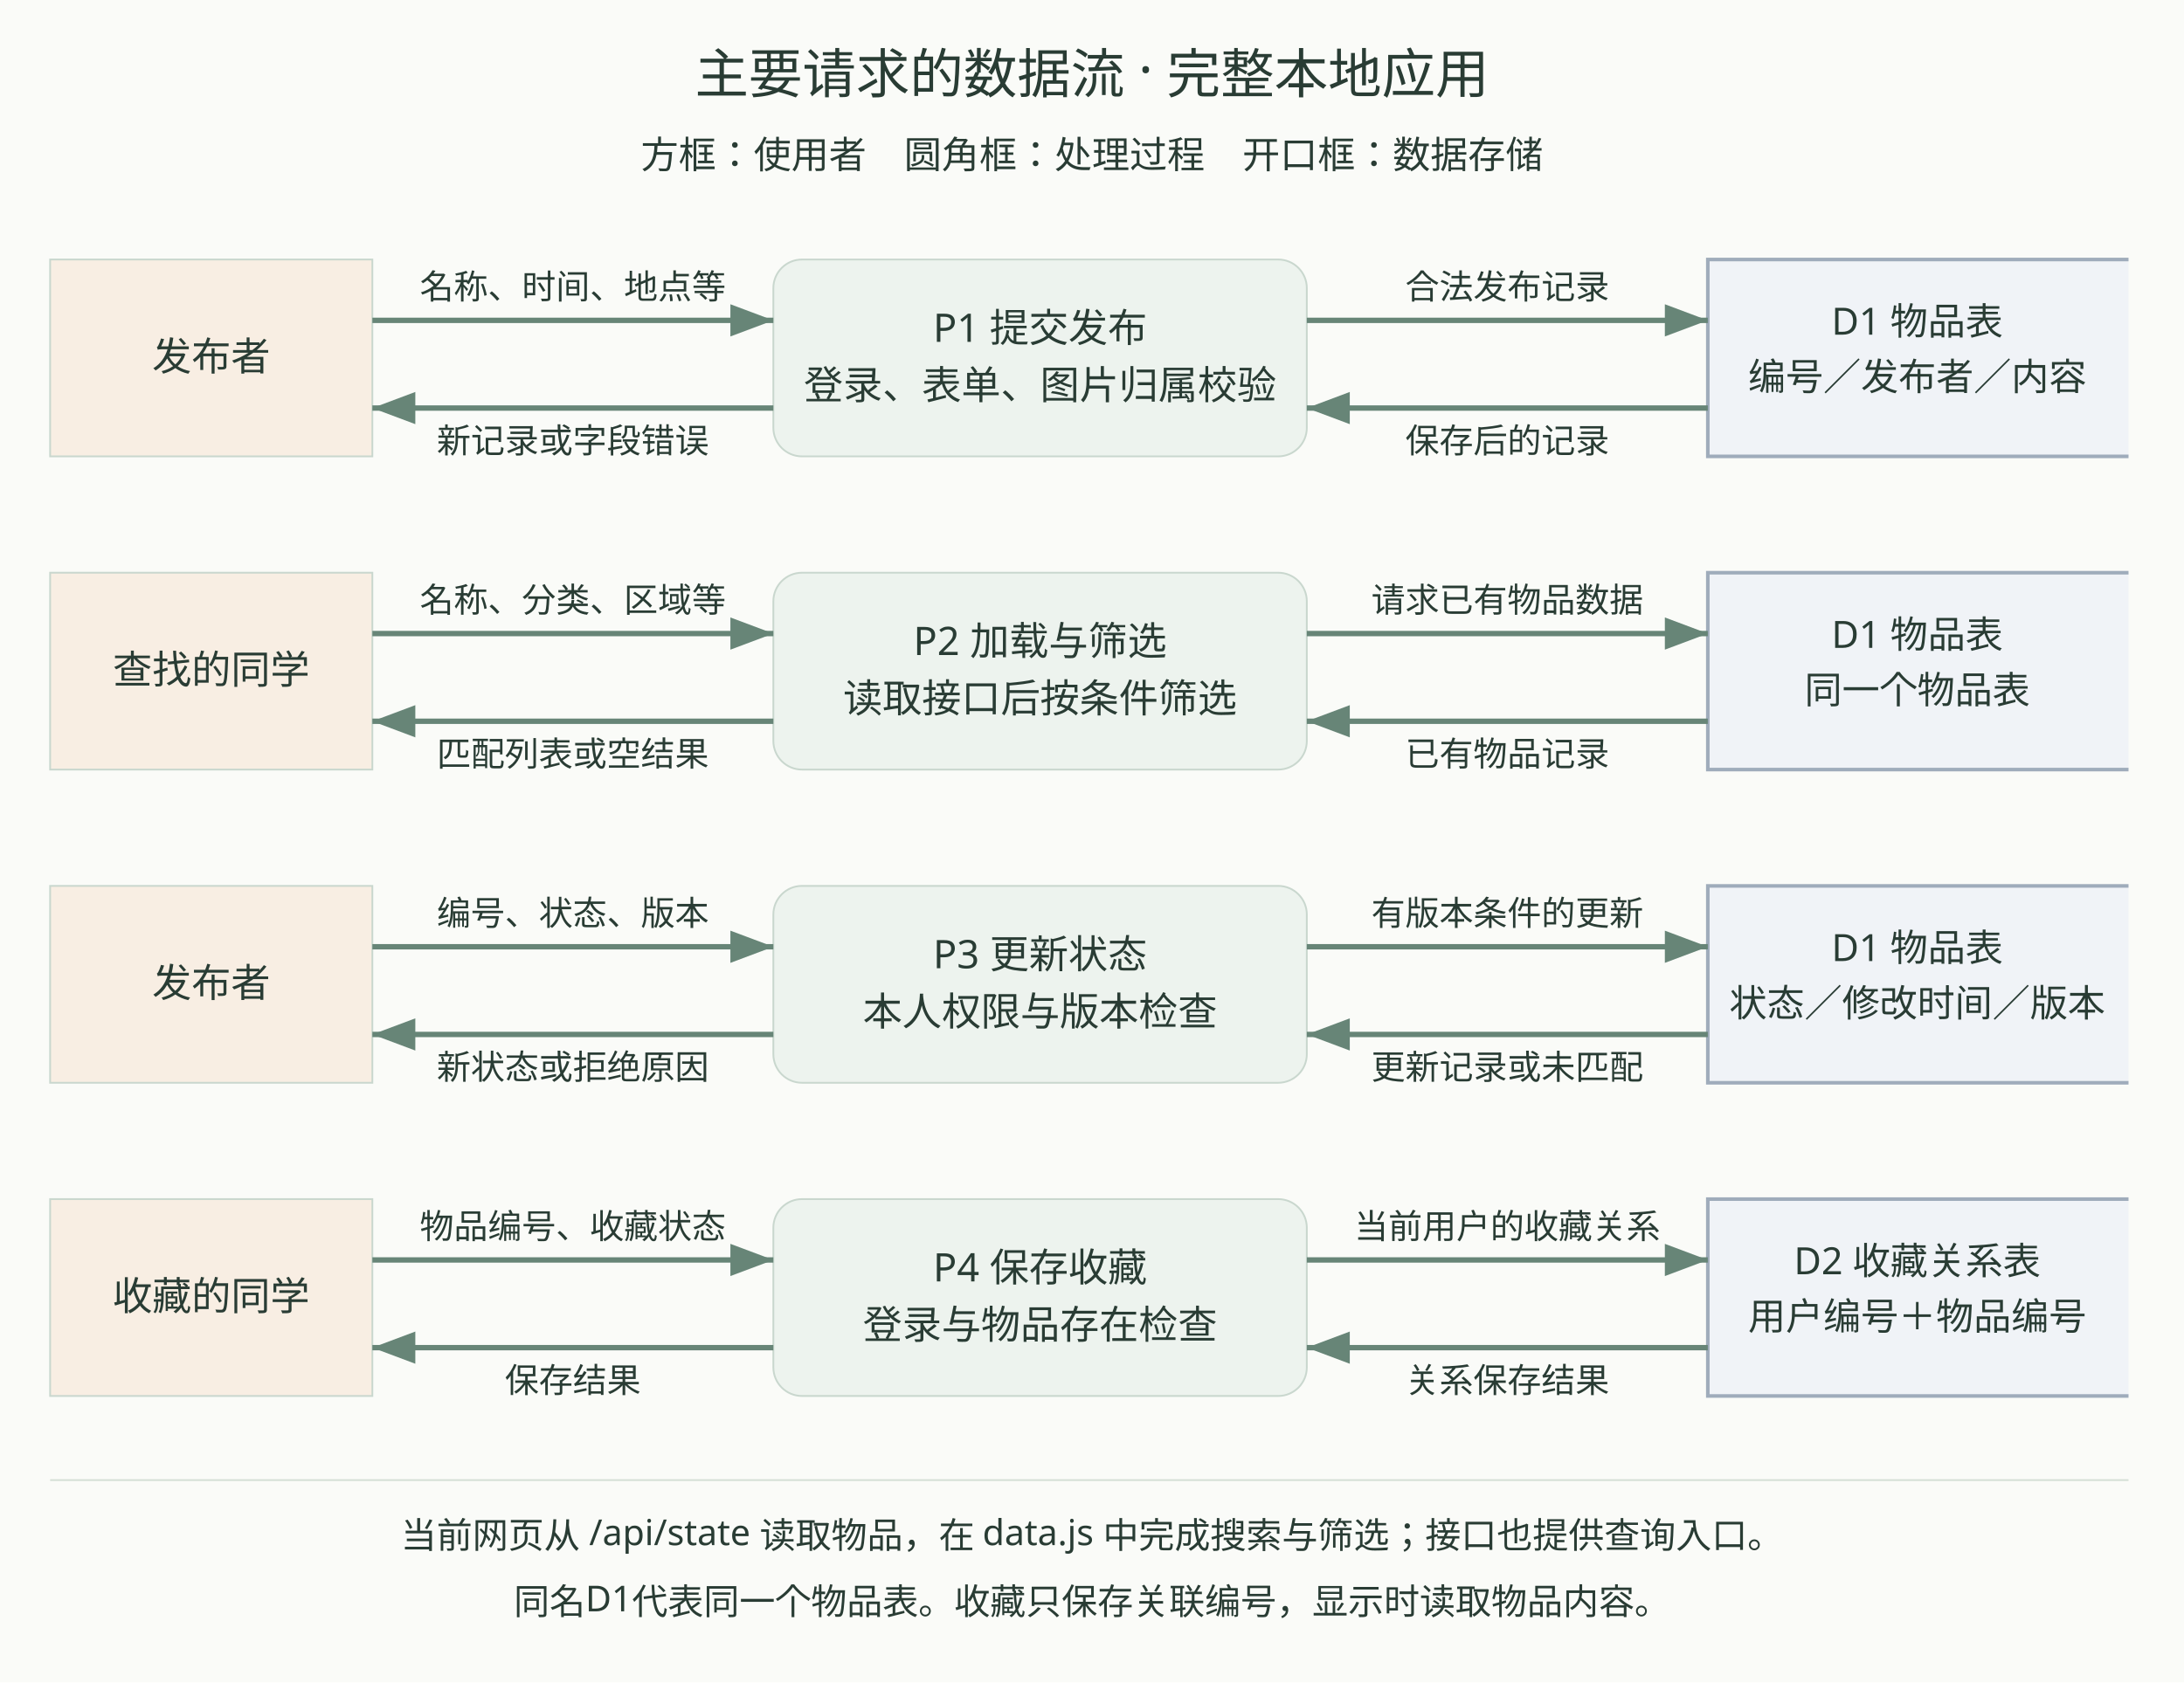
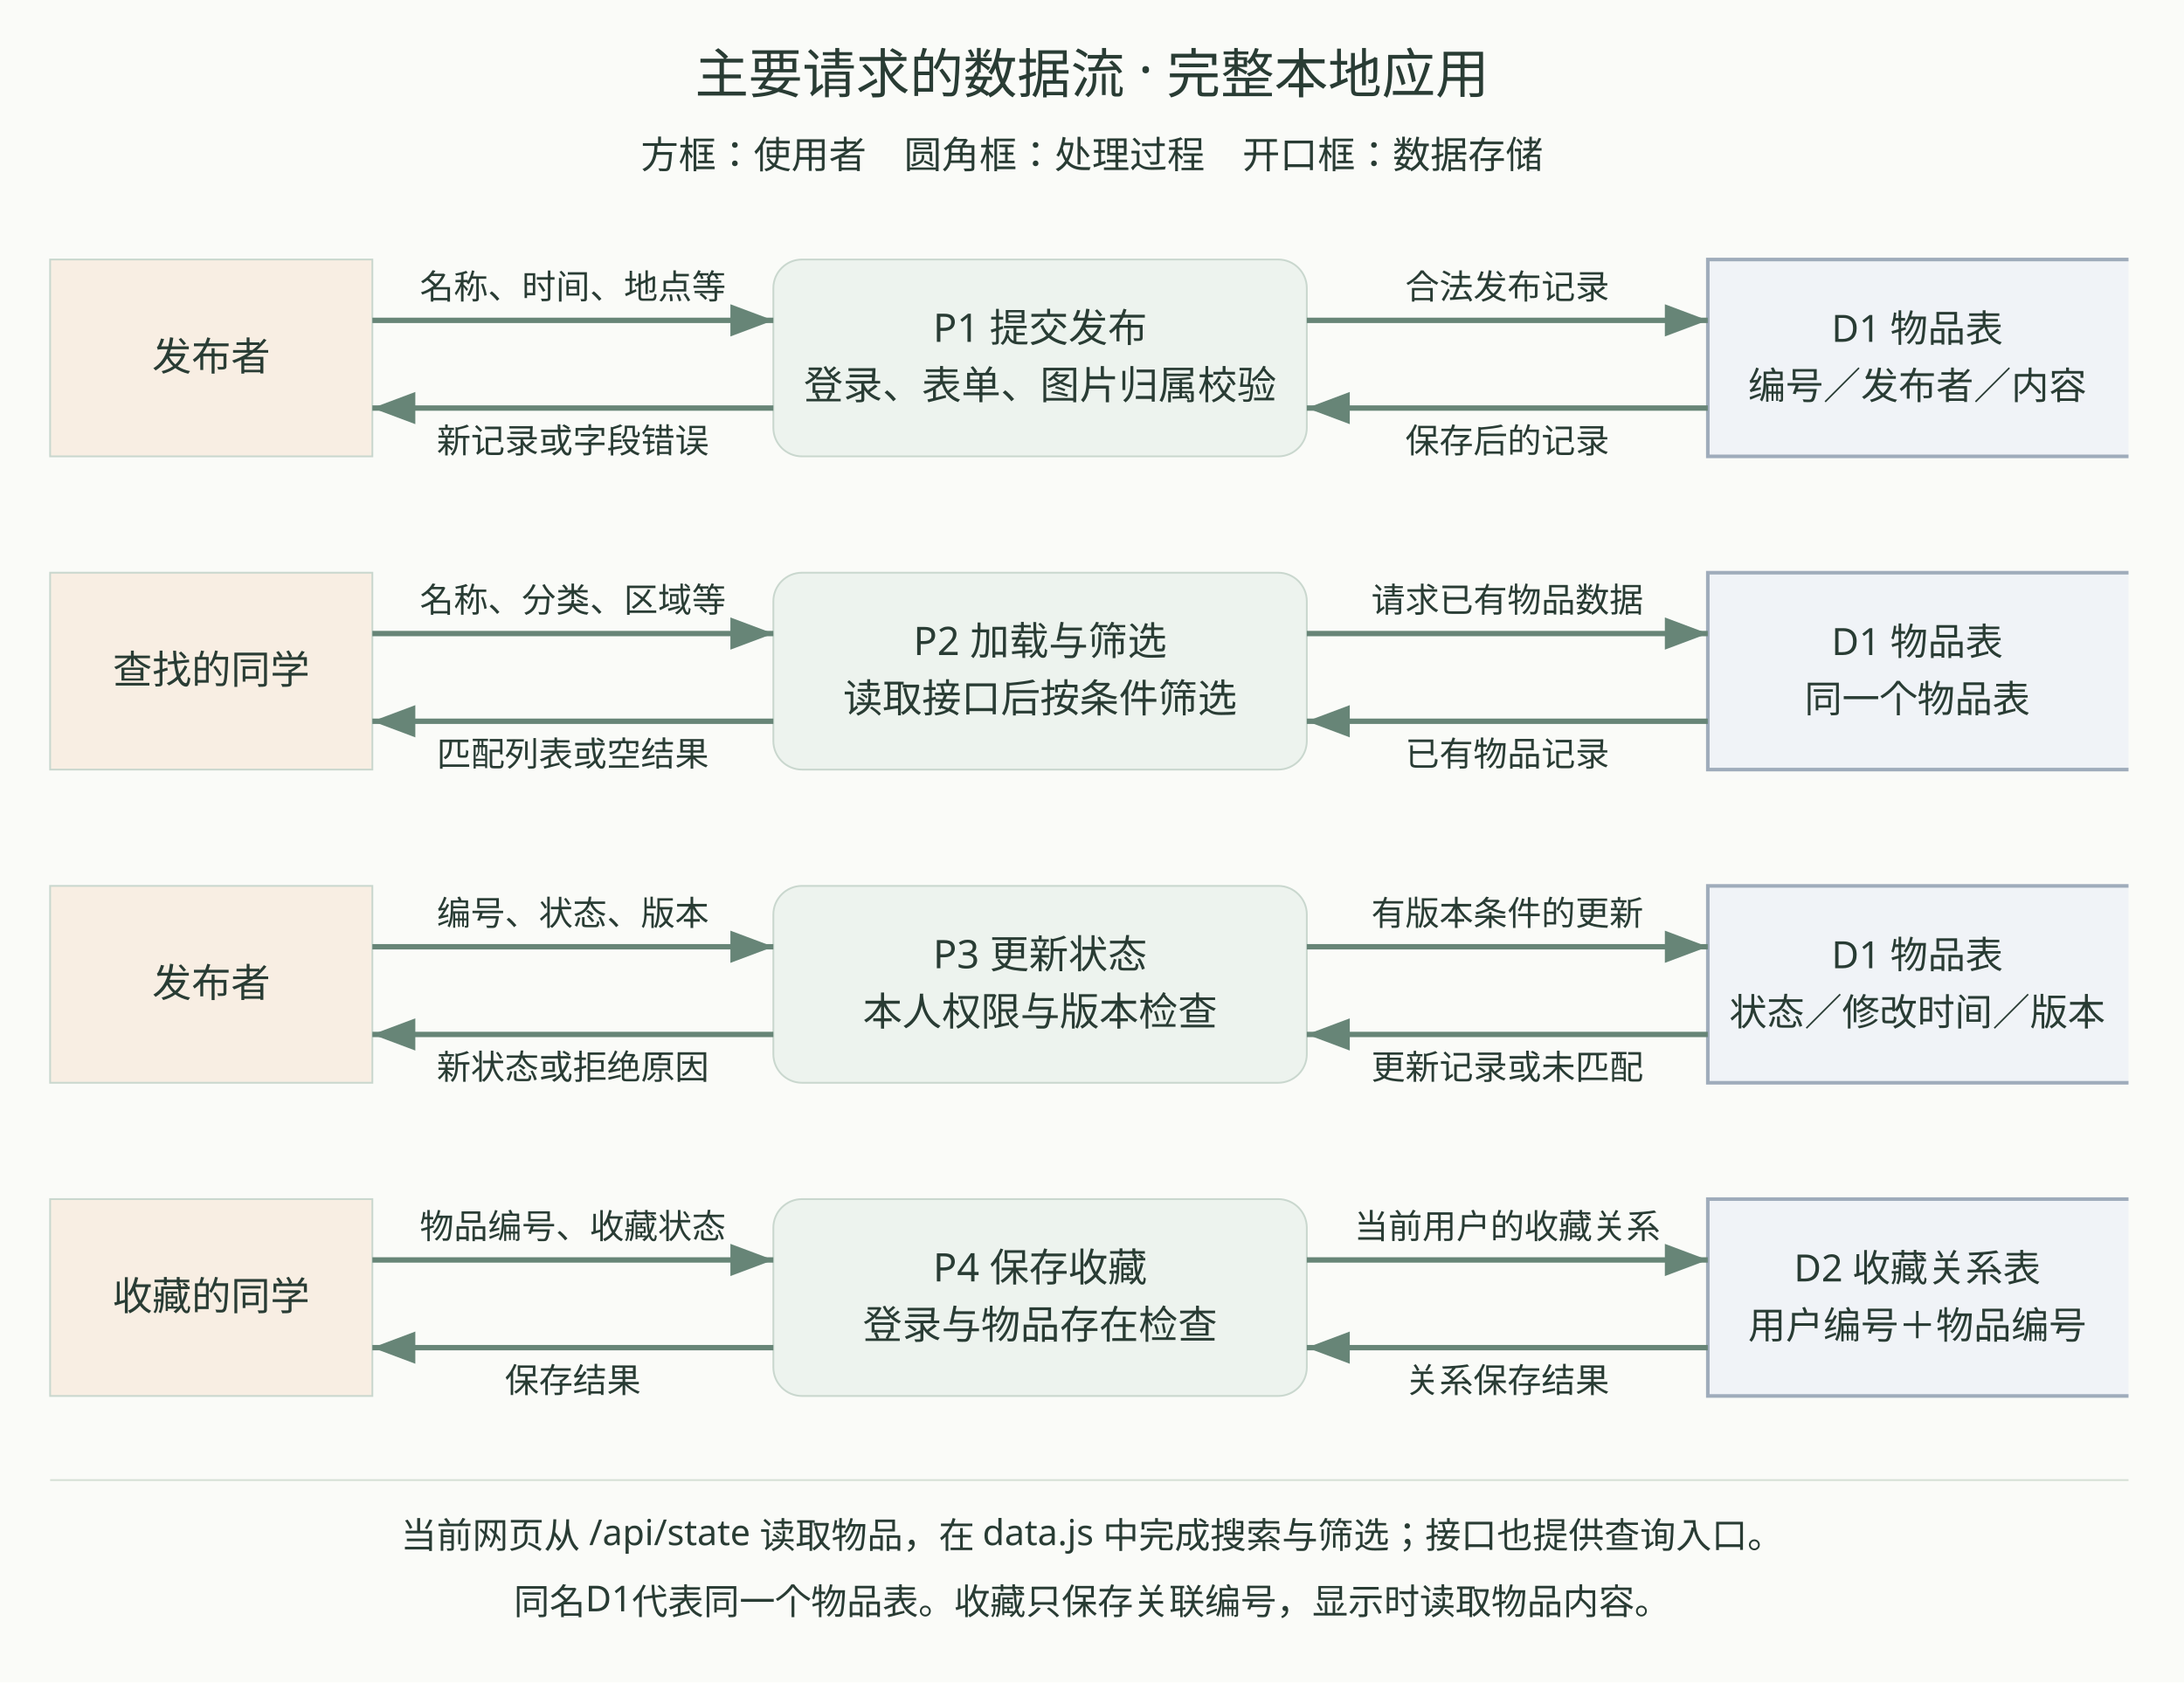
<svg xmlns="http://www.w3.org/2000/svg" width="1220" height="940" viewBox="0 0 1220 940">
  <defs>
    <marker id="arrow" markerWidth="10" markerHeight="10" refX="8" refY="3" orient="auto">
      <path d="M0,0 L0,6 L8,3 z" fill="#678577" />
    </marker>
  </defs>
  <rect width="100%" height="100%" fill="#fafbf8" />
  <text x="610" y="52" font-family="Microsoft YaHei, sans-serif" font-size="30" fill="#293c34" text-anchor="middle">主要请求的数据流 · 完整本地应用</text>
  <text x="610" y="94" font-family="Microsoft YaHei, sans-serif" font-size="21" fill="#293c34" text-anchor="middle">方框：使用者　圆角框：处理过程　开口框：数据存储</text>
  <rect x="28" y="145" width="180" height="110" fill="#f8eee3" stroke="#c9d7ce" />
  <text x="118" y="207" font-family="Microsoft YaHei, sans-serif" font-size="22" fill="#293c34" text-anchor="middle">发布者</text>
  <rect x="432" y="145" width="298" height="110" rx="16" fill="#edf3ee" stroke="#c9d7ce" />
  <text x="581" y="191" font-family="Microsoft YaHei, sans-serif" font-size="22" fill="#293c34" text-anchor="middle">P1 提交发布</text>
  <text x="581" y="223" font-family="Microsoft YaHei, sans-serif" font-size="22" fill="#293c34" text-anchor="middle">登录、表单、图片归属校验</text>
  <path d="M1189,145 H954 V255 H1189" fill="#f0f3f7" stroke="#9facbb" stroke-width="2" />
-   <text x="1071" y="187" font-family="Microsoft YaHei, sans-serif" font-size="21" fill="#293c34" text-anchor="middle">D1 物品表</text>
-   <text x="1071" y="218" font-family="Microsoft YaHei, sans-serif" font-size="21" fill="#293c34" text-anchor="middle">编号／发布者／内容</text>
+   <text x="1071" y="191" font-family="Microsoft YaHei, sans-serif" font-size="21" fill="#293c34" text-anchor="middle">D1 物品表</text>
+   <text x="1071" y="223" font-family="Microsoft YaHei, sans-serif" font-size="21" fill="#293c34" text-anchor="middle">编号／发布者／内容</text>
  <path d="M208,179 L432,179" fill="none" stroke="#678577" stroke-width="3" marker-end="url(#arrow)" />
  <text x="320" y="167" font-family="Microsoft YaHei, sans-serif" font-size="19" fill="#293c34" text-anchor="middle">名称、时间、地点等</text>
  <path d="M432,228 L208,228" fill="none" stroke="#678577" stroke-width="3" marker-end="url(#arrow)" />
  <text x="320" y="253" font-family="Microsoft YaHei, sans-serif" font-size="19" fill="#293c34" text-anchor="middle">新记录或字段错误</text>
  <path d="M730,179 L954,179" fill="none" stroke="#678577" stroke-width="3" marker-end="url(#arrow)" />
  <text x="842" y="167" font-family="Microsoft YaHei, sans-serif" font-size="19" fill="#293c34" text-anchor="middle">合法发布记录</text>
  <path d="M954,228 L730,228" fill="none" stroke="#678577" stroke-width="3" marker-end="url(#arrow)" />
  <text x="842" y="253" font-family="Microsoft YaHei, sans-serif" font-size="19" fill="#293c34" text-anchor="middle">保存后的记录</text>
  <rect x="28" y="320" width="180" height="110" fill="#f8eee3" stroke="#c9d7ce" />
  <text x="118" y="382" font-family="Microsoft YaHei, sans-serif" font-size="22" fill="#293c34" text-anchor="middle">查找的同学</text>
  <rect x="432" y="320" width="298" height="110" rx="16" fill="#edf3ee" stroke="#c9d7ce" />
  <text x="581" y="366" font-family="Microsoft YaHei, sans-serif" font-size="22" fill="#293c34" text-anchor="middle">P2 加载与筛选</text>
  <text x="581" y="398" font-family="Microsoft YaHei, sans-serif" font-size="22" fill="#293c34" text-anchor="middle">读取接口后按条件筛选</text>
  <path d="M1189,320 H954 V430 H1189" fill="#f0f3f7" stroke="#9facbb" stroke-width="2" />
-   <text x="1071" y="362" font-family="Microsoft YaHei, sans-serif" font-size="21" fill="#293c34" text-anchor="middle">D1 物品表</text>
-   <text x="1071" y="393" font-family="Microsoft YaHei, sans-serif" font-size="21" fill="#293c34" text-anchor="middle">同一个物品表</text>
+   <text x="1071" y="366" font-family="Microsoft YaHei, sans-serif" font-size="21" fill="#293c34" text-anchor="middle">D1 物品表</text>
+   <text x="1071" y="398" font-family="Microsoft YaHei, sans-serif" font-size="21" fill="#293c34" text-anchor="middle">同一个物品表</text>
  <path d="M208,354 L432,354" fill="none" stroke="#678577" stroke-width="3" marker-end="url(#arrow)" />
  <text x="320" y="342" font-family="Microsoft YaHei, sans-serif" font-size="19" fill="#293c34" text-anchor="middle">名称、分类、区域等</text>
  <path d="M432,403 L208,403" fill="none" stroke="#678577" stroke-width="3" marker-end="url(#arrow)" />
  <text x="320" y="428" font-family="Microsoft YaHei, sans-serif" font-size="19" fill="#293c34" text-anchor="middle">匹配列表或空结果</text>
  <path d="M730,354 L954,354" fill="none" stroke="#678577" stroke-width="3" marker-end="url(#arrow)" />
  <text x="842" y="342" font-family="Microsoft YaHei, sans-serif" font-size="19" fill="#293c34" text-anchor="middle">请求已有物品数据</text>
  <path d="M954,403 L730,403" fill="none" stroke="#678577" stroke-width="3" marker-end="url(#arrow)" />
  <text x="842" y="428" font-family="Microsoft YaHei, sans-serif" font-size="19" fill="#293c34" text-anchor="middle">已有物品记录</text>
  <rect x="28" y="495" width="180" height="110" fill="#f8eee3" stroke="#c9d7ce" />
  <text x="118" y="557" font-family="Microsoft YaHei, sans-serif" font-size="22" fill="#293c34" text-anchor="middle">发布者</text>
  <rect x="432" y="495" width="298" height="110" rx="16" fill="#edf3ee" stroke="#c9d7ce" />
  <text x="581" y="541" font-family="Microsoft YaHei, sans-serif" font-size="22" fill="#293c34" text-anchor="middle">P3 更新状态</text>
  <text x="581" y="573" font-family="Microsoft YaHei, sans-serif" font-size="22" fill="#293c34" text-anchor="middle">本人权限与版本检查</text>
  <path d="M1189,495 H954 V605 H1189" fill="#f0f3f7" stroke="#9facbb" stroke-width="2" />
-   <text x="1071" y="537" font-family="Microsoft YaHei, sans-serif" font-size="21" fill="#293c34" text-anchor="middle">D1 物品表</text>
-   <text x="1071" y="568" font-family="Microsoft YaHei, sans-serif" font-size="21" fill="#293c34" text-anchor="middle">状态／修改时间／版本</text>
+   <text x="1071" y="541" font-family="Microsoft YaHei, sans-serif" font-size="21" fill="#293c34" text-anchor="middle">D1 物品表</text>
+   <text x="1071" y="573" font-family="Microsoft YaHei, sans-serif" font-size="21" fill="#293c34" text-anchor="middle">状态／修改时间／版本</text>
  <path d="M208,529 L432,529" fill="none" stroke="#678577" stroke-width="3" marker-end="url(#arrow)" />
  <text x="320" y="517" font-family="Microsoft YaHei, sans-serif" font-size="19" fill="#293c34" text-anchor="middle">编号、状态、版本</text>
  <path d="M432,578 L208,578" fill="none" stroke="#678577" stroke-width="3" marker-end="url(#arrow)" />
  <text x="320" y="603" font-family="Microsoft YaHei, sans-serif" font-size="19" fill="#293c34" text-anchor="middle">新状态或拒绝原因</text>
  <path d="M730,529 L954,529" fill="none" stroke="#678577" stroke-width="3" marker-end="url(#arrow)" />
  <text x="842" y="517" font-family="Microsoft YaHei, sans-serif" font-size="19" fill="#293c34" text-anchor="middle">有版本条件的更新</text>
  <path d="M954,578 L730,578" fill="none" stroke="#678577" stroke-width="3" marker-end="url(#arrow)" />
  <text x="842" y="603" font-family="Microsoft YaHei, sans-serif" font-size="19" fill="#293c34" text-anchor="middle">更新记录或未匹配</text>
  <rect x="28" y="670" width="180" height="110" fill="#f8eee3" stroke="#c9d7ce" />
  <text x="118" y="732" font-family="Microsoft YaHei, sans-serif" font-size="22" fill="#293c34" text-anchor="middle">收藏的同学</text>
  <rect x="432" y="670" width="298" height="110" rx="16" fill="#edf3ee" stroke="#c9d7ce" />
  <text x="581" y="716" font-family="Microsoft YaHei, sans-serif" font-size="22" fill="#293c34" text-anchor="middle">P4 保存收藏</text>
  <text x="581" y="748" font-family="Microsoft YaHei, sans-serif" font-size="22" fill="#293c34" text-anchor="middle">登录与物品存在检查</text>
  <path d="M1189,670 H954 V780 H1189" fill="#f0f3f7" stroke="#9facbb" stroke-width="2" />
-   <text x="1071" y="712" font-family="Microsoft YaHei, sans-serif" font-size="21" fill="#293c34" text-anchor="middle">D2 收藏关系表</text>
-   <text x="1071" y="743" font-family="Microsoft YaHei, sans-serif" font-size="21" fill="#293c34" text-anchor="middle">用户编号＋物品编号</text>
+   <text x="1071" y="716" font-family="Microsoft YaHei, sans-serif" font-size="21" fill="#293c34" text-anchor="middle">D2 收藏关系表</text>
+   <text x="1071" y="748" font-family="Microsoft YaHei, sans-serif" font-size="21" fill="#293c34" text-anchor="middle">用户编号＋物品编号</text>
  <path d="M208,704 L432,704" fill="none" stroke="#678577" stroke-width="3" marker-end="url(#arrow)" />
  <text x="320" y="692" font-family="Microsoft YaHei, sans-serif" font-size="19" fill="#293c34" text-anchor="middle">物品编号、收藏状态</text>
  <path d="M432,753 L208,753" fill="none" stroke="#678577" stroke-width="3" marker-end="url(#arrow)" />
  <text x="320" y="778" font-family="Microsoft YaHei, sans-serif" font-size="19" fill="#293c34" text-anchor="middle">保存结果</text>
  <path d="M730,704 L954,704" fill="none" stroke="#678577" stroke-width="3" marker-end="url(#arrow)" />
  <text x="842" y="692" font-family="Microsoft YaHei, sans-serif" font-size="19" fill="#293c34" text-anchor="middle">当前用户的收藏关系</text>
  <path d="M954,753 L730,753" fill="none" stroke="#678577" stroke-width="3" marker-end="url(#arrow)" />
  <text x="842" y="778" font-family="Microsoft YaHei, sans-serif" font-size="19" fill="#293c34" text-anchor="middle">关系保存结果</text>
  <line x1="28" y1="827" x2="1189" y2="827" stroke="#d5dfd6" />
  <text x="610" y="865" font-family="Microsoft YaHei, sans-serif" font-size="20" fill="#293c34" text-anchor="middle">当前网页从 /api/state 读取物品，在 data.js 中完成搜索与筛选；接口也提供查询入口。</text>
  <text x="610" y="902" font-family="Microsoft YaHei, sans-serif" font-size="20" fill="#293c34" text-anchor="middle">同名D1代表同一个物品表。收藏只保存关联编号，显示时读取物品内容。</text>
</svg>
